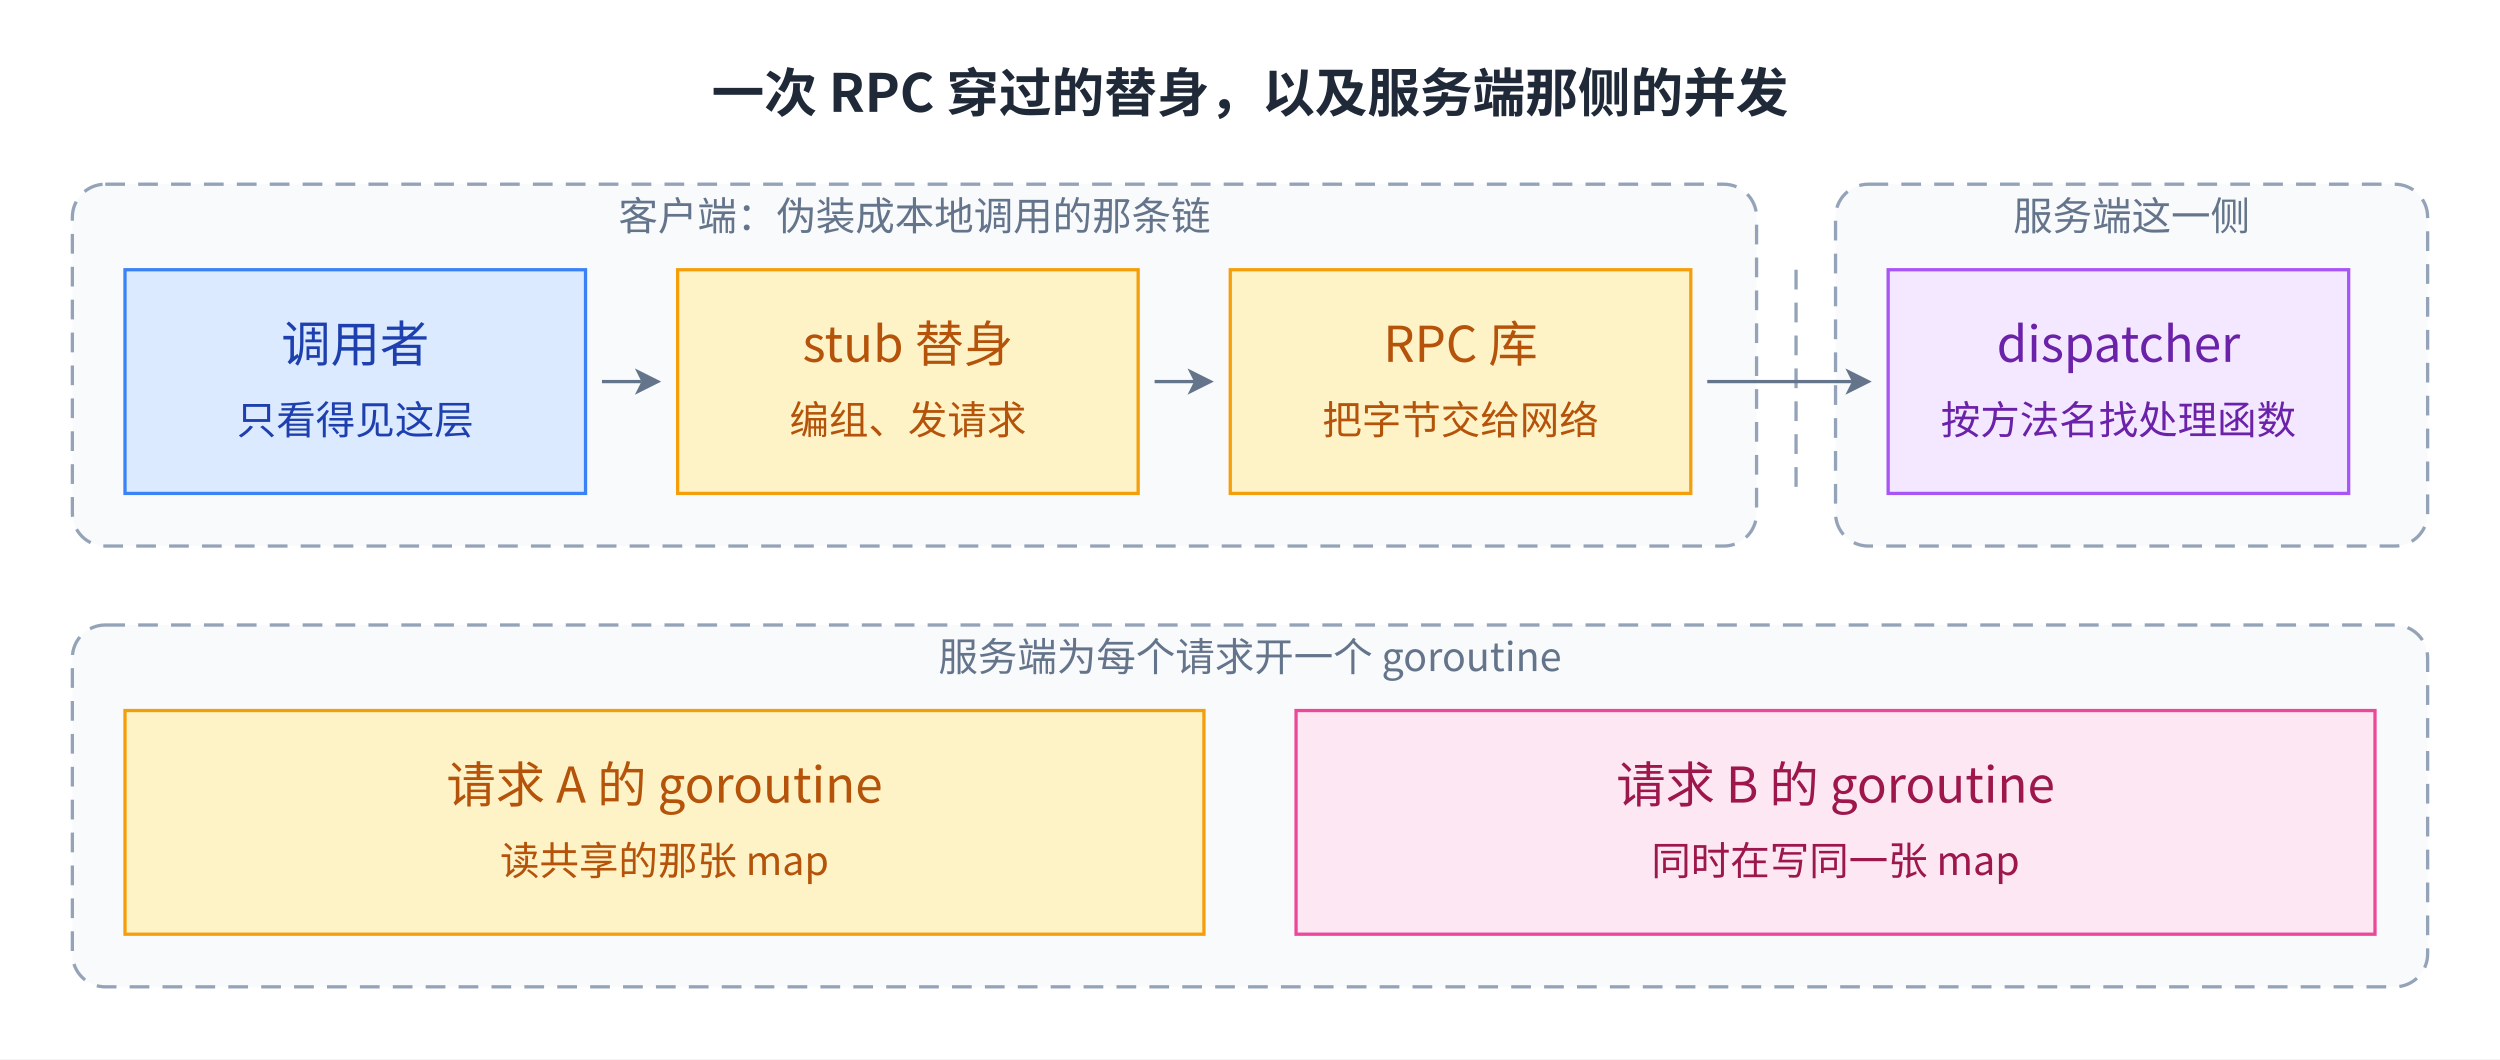
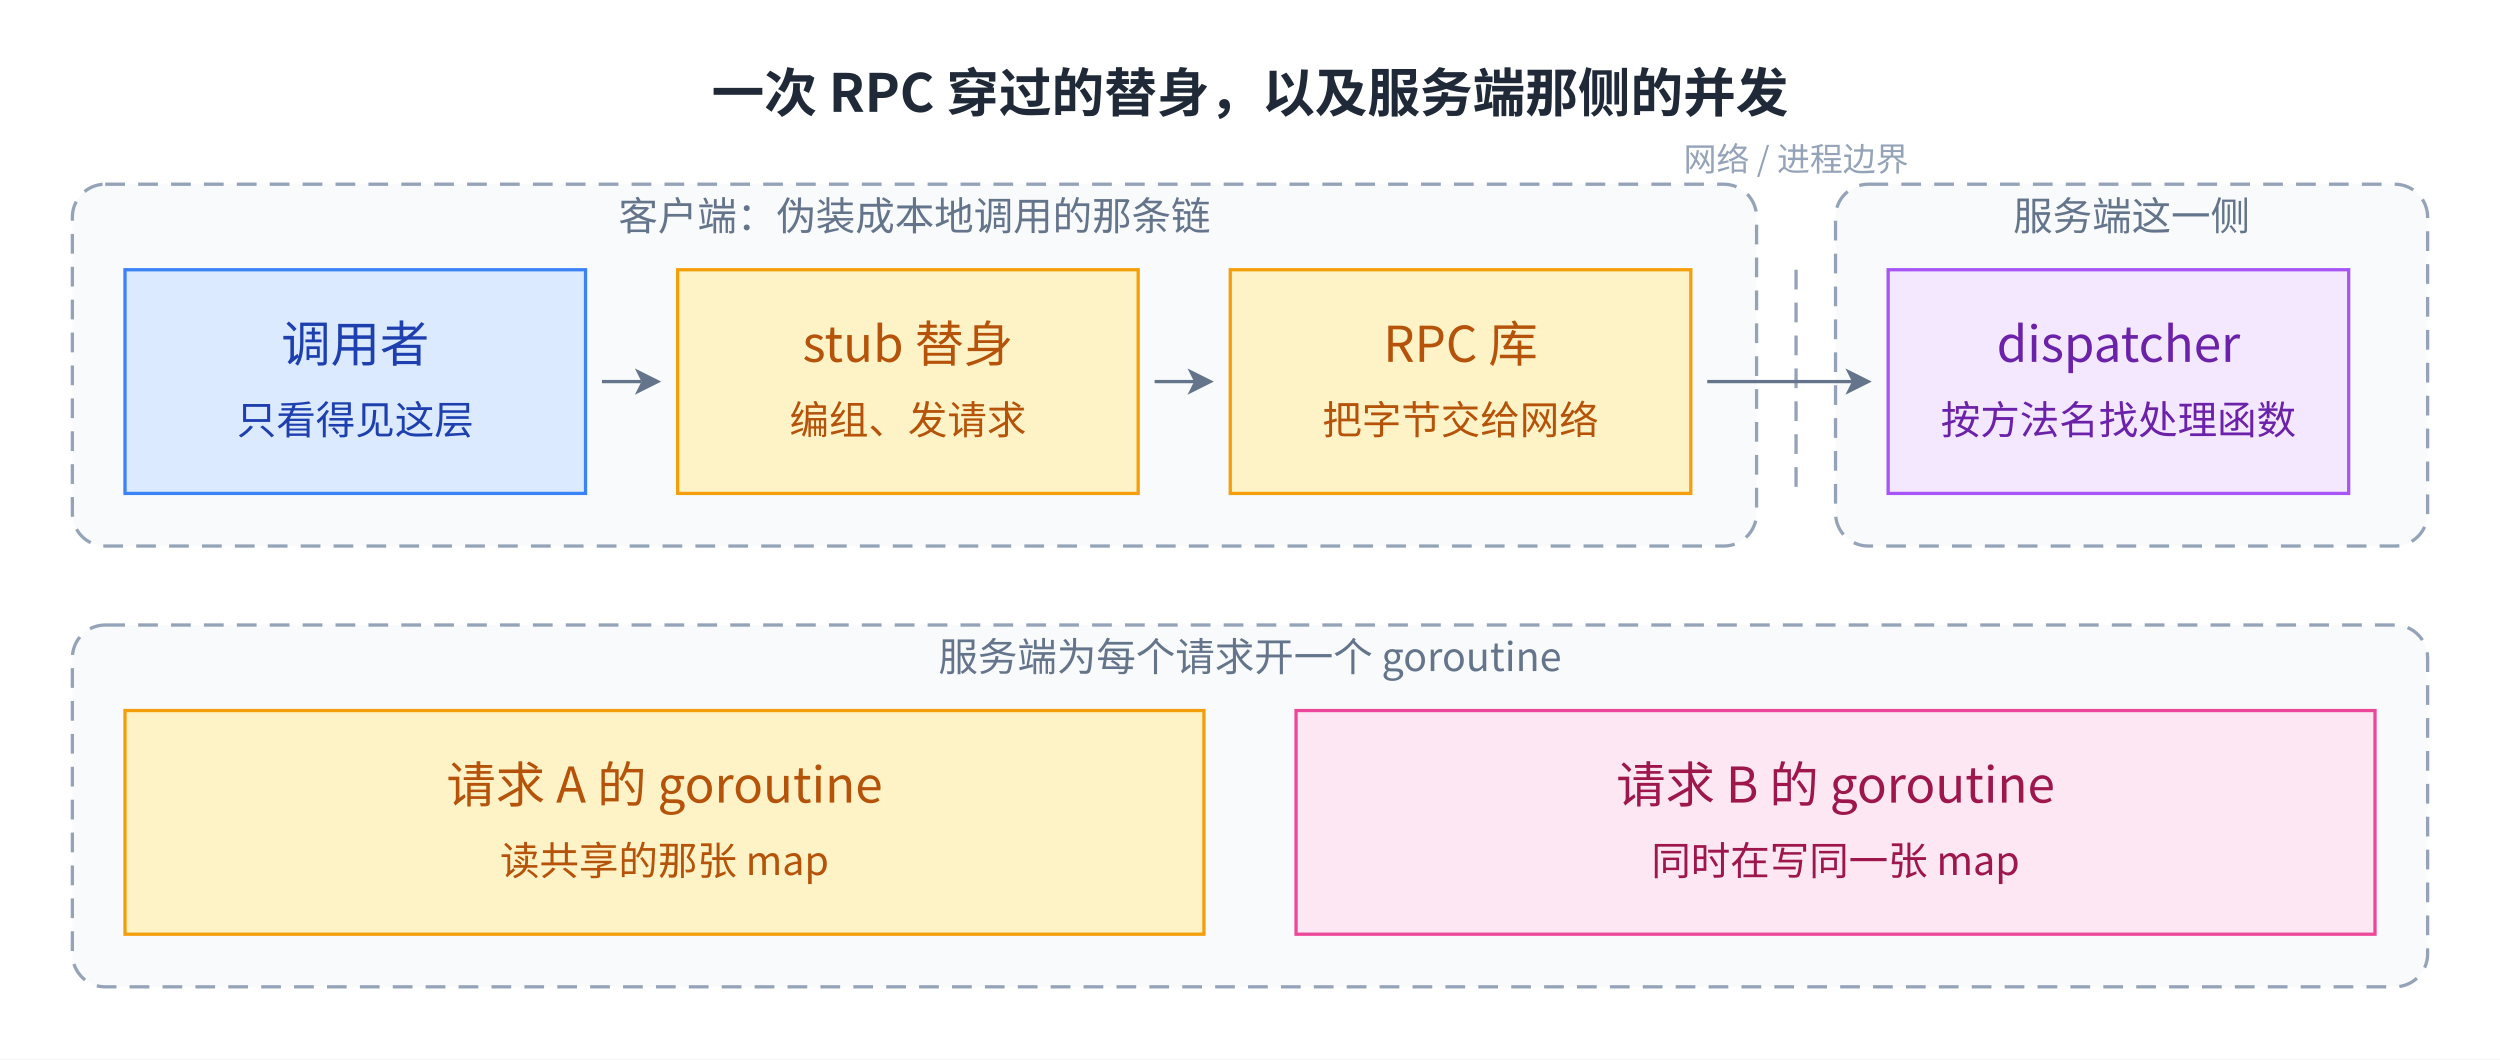
<svg xmlns="http://www.w3.org/2000/svg" viewBox="0 0 760 322" width="760" height="322" role="img" aria-labelledby="fig-rt-9-title fig-rt-9-desc">
  <defs>
    <style>
      text { font-family: 'PingFang SC', 'Microsoft YaHei', 'Noto Sans CJK SC', system-ui, sans-serif; }
    </style>
    <marker id="arrow" markerWidth="8" markerHeight="8" refX="2" refY="4" orient="auto" markerUnits="userSpaceOnUse">
      <path d="M0,0 L8,4 L0,8 L2,4 z" fill="#64748b" />
    </marker>
  </defs>
  <rect x="0" y="0" width="760" height="322" fill="#ffffff" />
  <text x="380" y="34" font-size="16" font-weight="600" fill="#1f2937" text-anchor="middle">一次 RPC 穿过的替身，以及服务端那侧的并发</text>
  <rect x="22" y="56" width="512" height="110" rx="10" fill="#f8fafc" stroke="#94a3b8" stroke-dasharray="6,4" />
  <text x="278" y="70" font-size="12" fill="#64748b" text-anchor="middle">客户端：伪装成本地调用的那条链</text>
  <rect x="558" y="56" width="180" height="110" rx="10" fill="#f8fafc" stroke="#94a3b8" stroke-dasharray="6,4" />
  <text x="648" y="70" font-size="12" fill="#64748b" text-anchor="middle">服务端这一侧</text>
  <rect x="22" y="190" width="716" height="110" rx="10" fill="#f8fafc" stroke="#94a3b8" stroke-dasharray="6,4" />
  <text x="380" y="204" font-size="12" fill="#64748b" text-anchor="middle">服务端为每个请求开一个 goroutine</text>
  <path d="M546,82 L546,150" fill="none" stroke="#94a3b8" stroke-dasharray="6,4" />
+   <text x="546" y="52" font-size="10" fill="#94a3b8" text-anchor="middle">网络 / 进程边界</text>
  <path d="M183,116 L195,116" fill="none" stroke="#64748b" marker-end="url(#arrow)" />
  <path d="M351,116 L363,116" fill="none" stroke="#64748b" marker-end="url(#arrow)" />
  <path d="M519,116 L563,116" fill="none" stroke="#64748b" marker-end="url(#arrow)" />
  <rect x="38" y="82" width="140" height="68" fill="#dbeafe" stroke="#3b82f6" />
  <text x="108" y="110" font-size="15" fill="#1e40af" text-anchor="middle">调用者</text>
  <text x="108" y="132" font-size="12" fill="#1e40af" text-anchor="middle">只看得见这层</text>
  <rect x="206" y="82" width="140" height="68" fill="#fef3c7" stroke="#f59e0b" />
  <text x="276" y="110" font-size="15" fill="#b45309" text-anchor="middle">stub 替身</text>
  <text x="276" y="132" font-size="12" fill="#b45309" text-anchor="middle">编组、发请求</text>
  <rect x="374" y="82" width="140" height="68" fill="#fef3c7" stroke="#f59e0b" />
  <text x="444" y="110" font-size="15" fill="#b45309" text-anchor="middle">RPC 库</text>
  <text x="444" y="132" font-size="12" fill="#b45309" text-anchor="middle">把字节交给网络</text>
  <rect x="574" y="82" width="140" height="68" fill="#f3e8ff" stroke="#a855f7" />
  <text x="644" y="110" font-size="15" fill="#6b21a8" text-anchor="middle">dispatcher</text>
  <text x="644" y="132" font-size="12" fill="#6b21a8" text-anchor="middle">按方法名找处理函数</text>
  <rect x="38" y="216" width="328" height="68" fill="#fef3c7" stroke="#f59e0b" />
  <text x="202" y="244" font-size="15" fill="#b45309" text-anchor="middle">请求 A 的 goroutine</text>
  <text x="202" y="266" font-size="12" fill="#b45309" text-anchor="middle">读共享的那张 map</text>
  <rect x="394" y="216" width="328" height="68" fill="#fce7f3" stroke="#ec4899" />
  <text x="558" y="244" font-size="15" fill="#9d174d" text-anchor="middle">请求 B 的 goroutine</text>
  <text x="558" y="266" font-size="12" fill="#9d174d" text-anchor="middle">同时在写同一张 map</text>
</svg>
